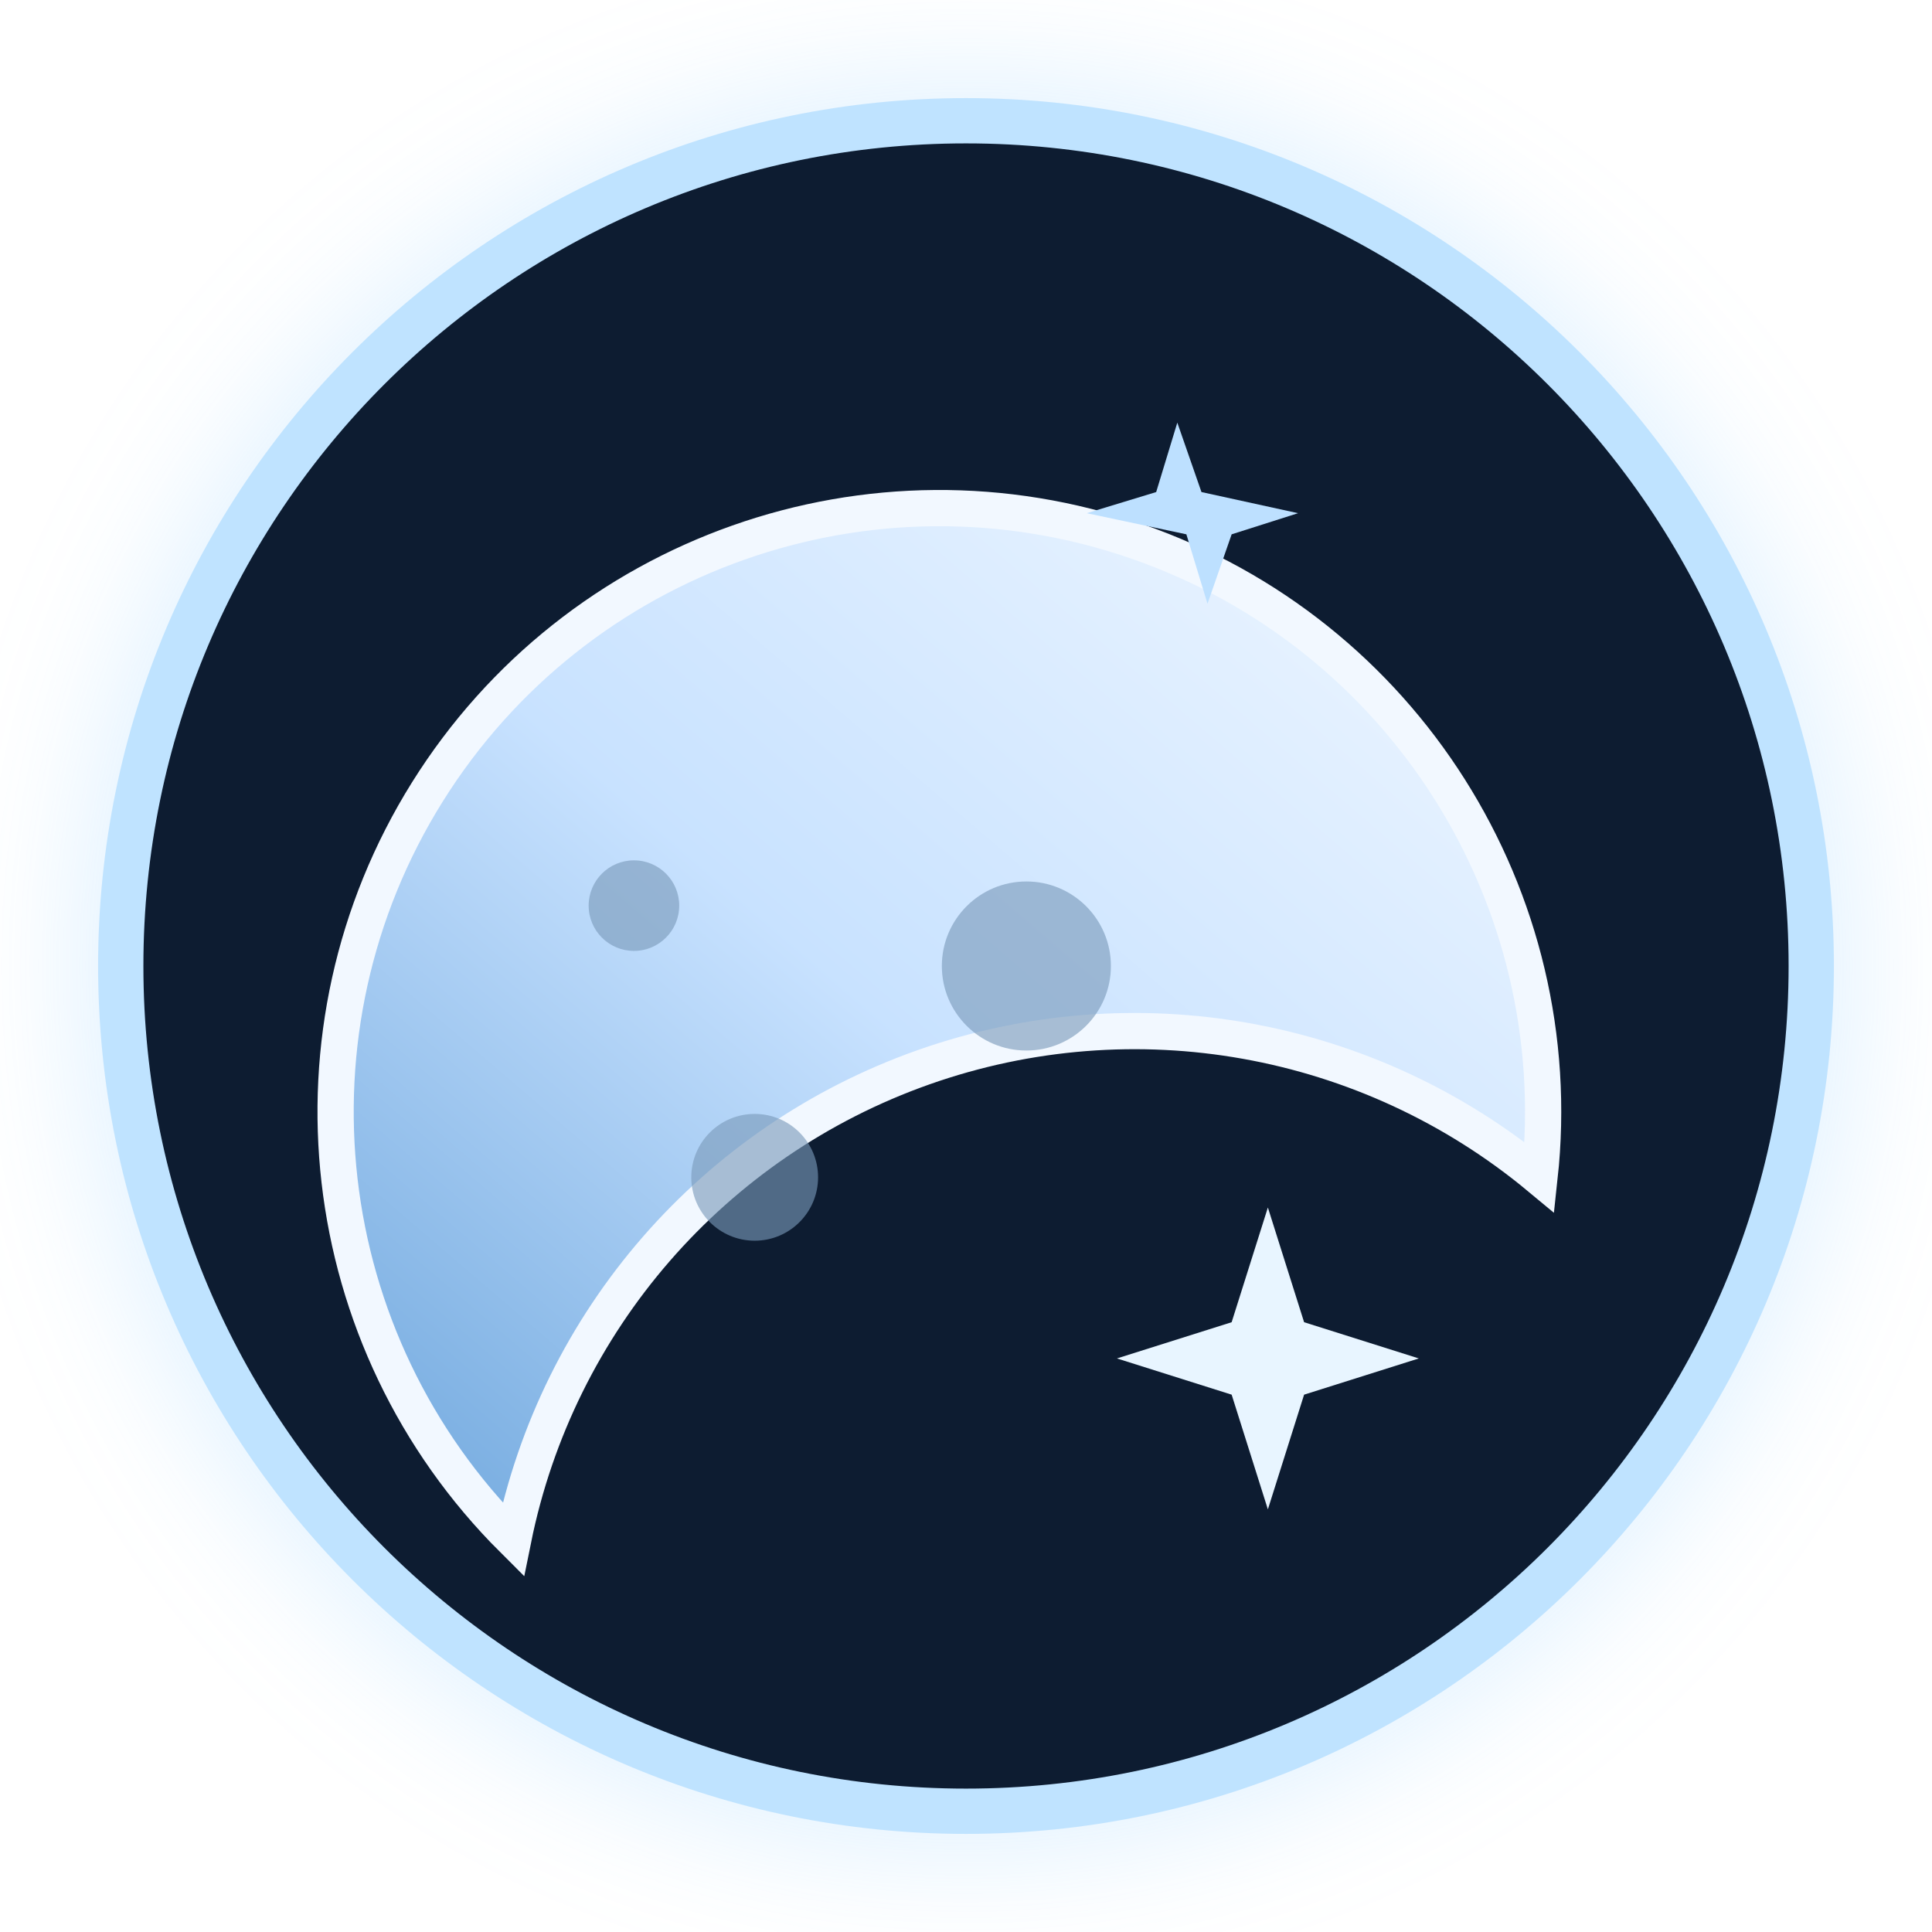
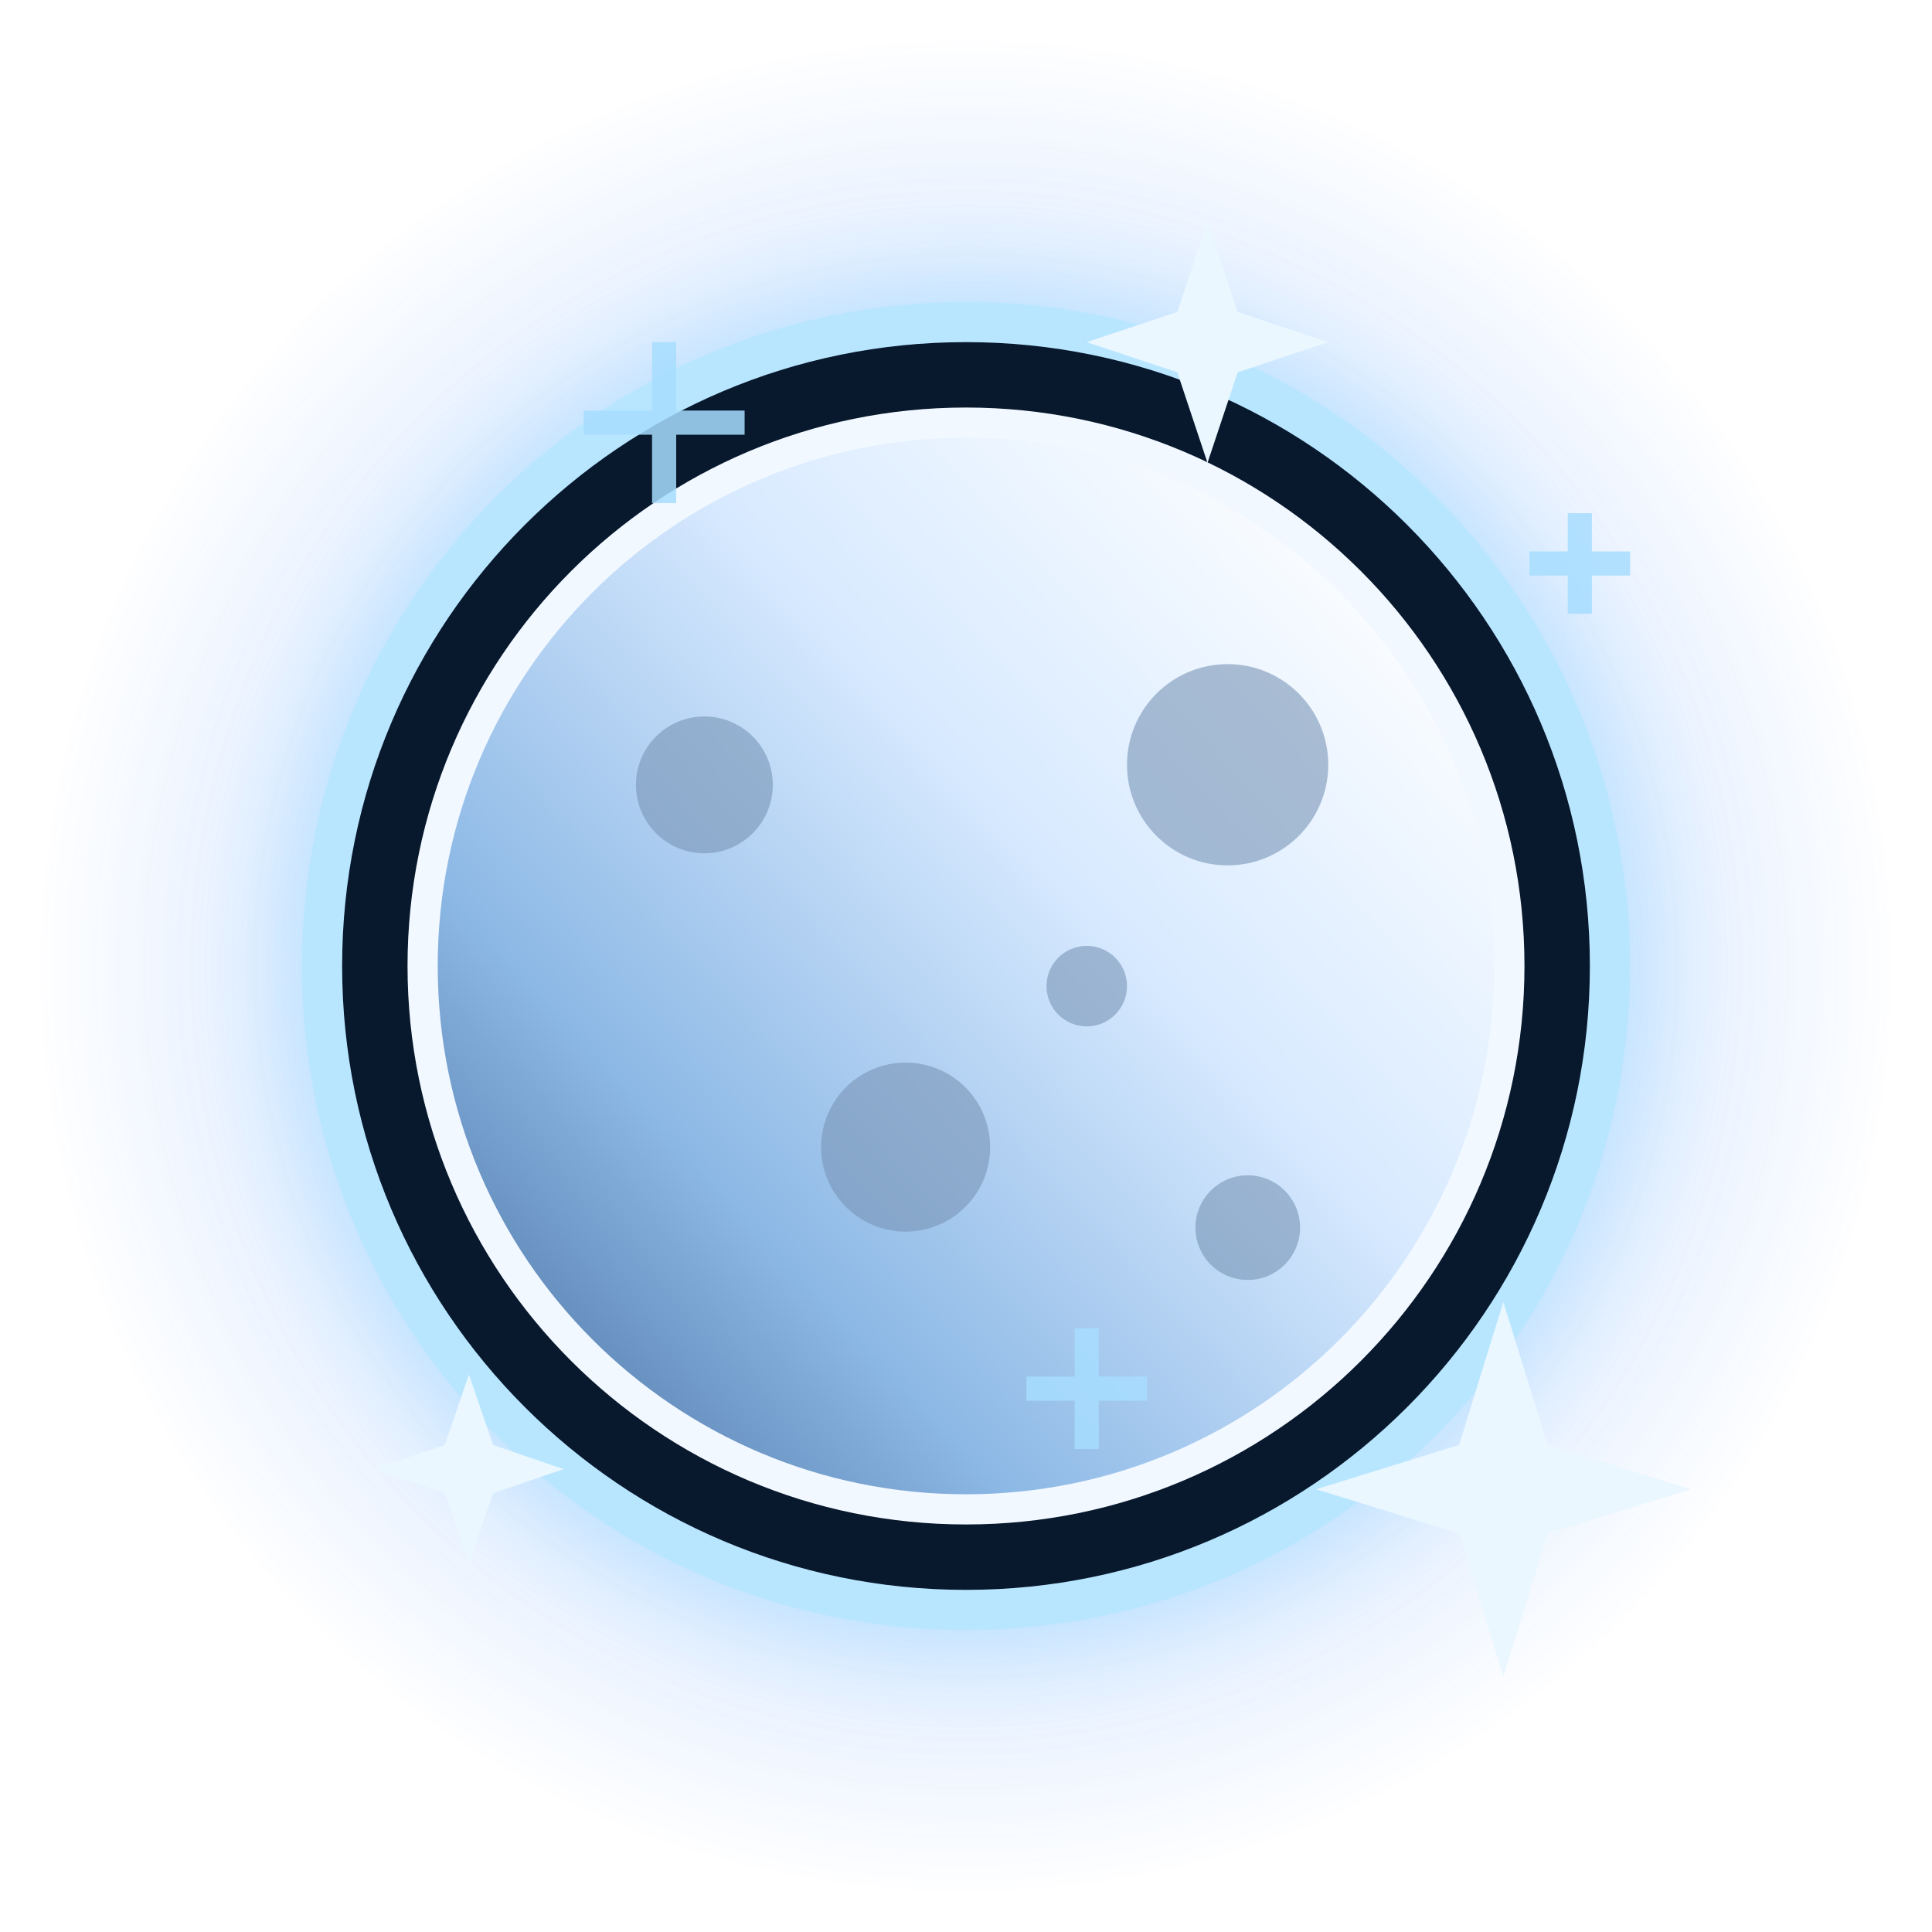
- <svg xmlns="http://www.w3.org/2000/svg" viewBox="0 0 64 64">
-   <defs>
-     <linearGradient id="g" x1="0" y1="0" x2="1" y2="1">
-       <stop offset="0" stop-color="#f2f8ff" />
-       <stop offset=".52" stop-color="#c8e2ff" />
-       <stop offset="1" stop-color="#6ca5dc" />
-     </linearGradient>
-     <filter id="s" x="-80%" y="-80%" width="260%" height="260%">
-       <feGaussianBlur stdDeviation="2.3" />
-     </filter>
-   </defs>
-   <g transform="rotate(90 32 32)">
-     <circle cx="32" cy="32" r="29" fill="#60b8ff" opacity=".22" filter="url(#s)" />
-     <circle cx="32" cy="32" r="28" fill="#0d1c31" stroke="#bfe3ff" stroke-width="1.5" />
-     <path d="M39 13a20 20 0 1 0 12 34A21 21 0 0 1 39 13Z" fill="url(#g)" stroke="#f2f8ff" stroke-width="1.2" />
-     <g fill="#7999b9" opacity=".62">
-       <circle cx="32" cy="30" r="2.8" />
-       <circle cx="39" cy="39" r="2.1" />
-       <circle cx="30" cy="43" r="1.5" />
+ <svg xmlns="http://www.w3.org/2000/svg" viewBox="0 0 96 96">
+   <g transform="rotate(90 48 48)">
+     <defs>
+       <radialGradient id="halo">
+         <stop stop-color="#78cfff" stop-opacity=".48" />
+         <stop offset=".7" stop-color="#418dff" stop-opacity=".16" />
+         <stop offset="1" stop-color="#418dff" stop-opacity="0" />
+       </radialGradient>
+       <linearGradient id="moon" x1=".12" y1=".08" x2=".9" y2=".92">
+         <stop stop-color="#fff" />
+         <stop offset=".38" stop-color="#d8eaff" />
+         <stop offset=".76" stop-color="#8cb8e5" />
+         <stop offset="1" stop-color="#567eae" />
+       </linearGradient>
+       <filter id="blur">
+         <feGaussianBlur stdDeviation="2.4" />
+       </filter>
+     </defs>
+     <circle cx="48" cy="48" r="46" fill="url(#halo)" />
+     <circle cx="48" cy="48" r="34" fill="#75caff" opacity=".34" filter="url(#blur)" />
+     <circle cx="48" cy="48" r="32" fill="#08182d" stroke="#b9e6ff" stroke-width="2" />
+     <circle cx="48" cy="48" r="27" fill="url(#moon)" stroke="#f2f8ff" stroke-width="1.5" />
+     <g fill="#7895b5" opacity=".6">
+       <circle cx="38" cy="35" r="5" />
+       <circle cx="57" cy="51" r="4.2" />
+       <circle cx="39" cy="61" r="3.4" />
+       <circle cx="61" cy="34" r="2.6" />
+       <circle cx="49" cy="42" r="2" />
    </g>
-     <path d="M45 17l1.2 3.8L50 22l-3.8 1.2L45 27l-1.2-3.8L40 22l3.8-1.2Z" fill="#e8f5ff" />
-     <path d="M17 21l.7 2.2 2.3.8-2.3.7L17 28l-.7-2.3L14 25l2.3-.8Z" fill="#bde0ff" />
+     <g fill="#eaf7ff">
+       <path d="M74 12l2.2 7.1 7.1 2.2-7.1 2.2-2.2 7.1-2.2-7.1-7.1-2.2 7.1-2.2Z" />
+       <path d="M17 30l1.5 4.5 4.5 1.5-4.5 1.5-1.5 4.5-1.5-4.5-4.5-1.5 4.5-1.5Z" />
+       <path d="M73 68l1.2 3.5 3.5 1.2-3.5 1.2-1.2 3.5-1.2-3.5-3.5-1.2 3.5-1.2Z" />
+     </g>
+     <g stroke="#a7ddff" stroke-width="1.2" opacity=".85">
+       <path d="M21 59v8m-4-4h8M69 39v6m-3-3h6M28 15v5m-2.5-2.5h5" />
+     </g>
  </g>
</svg>
